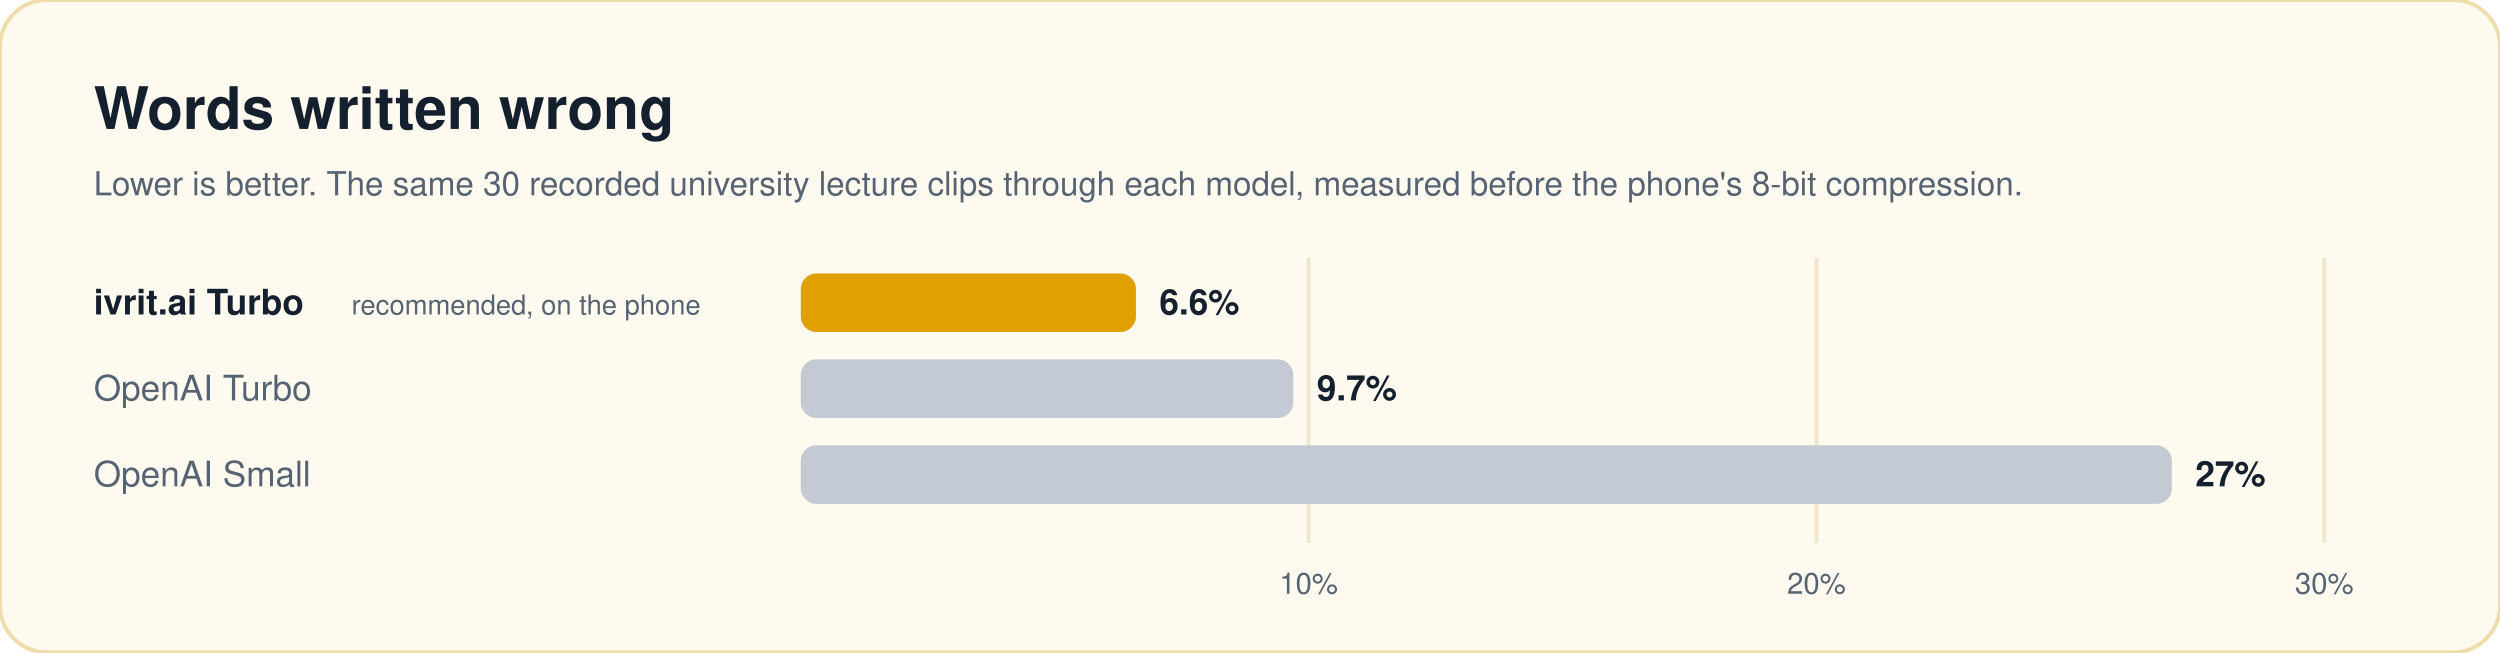
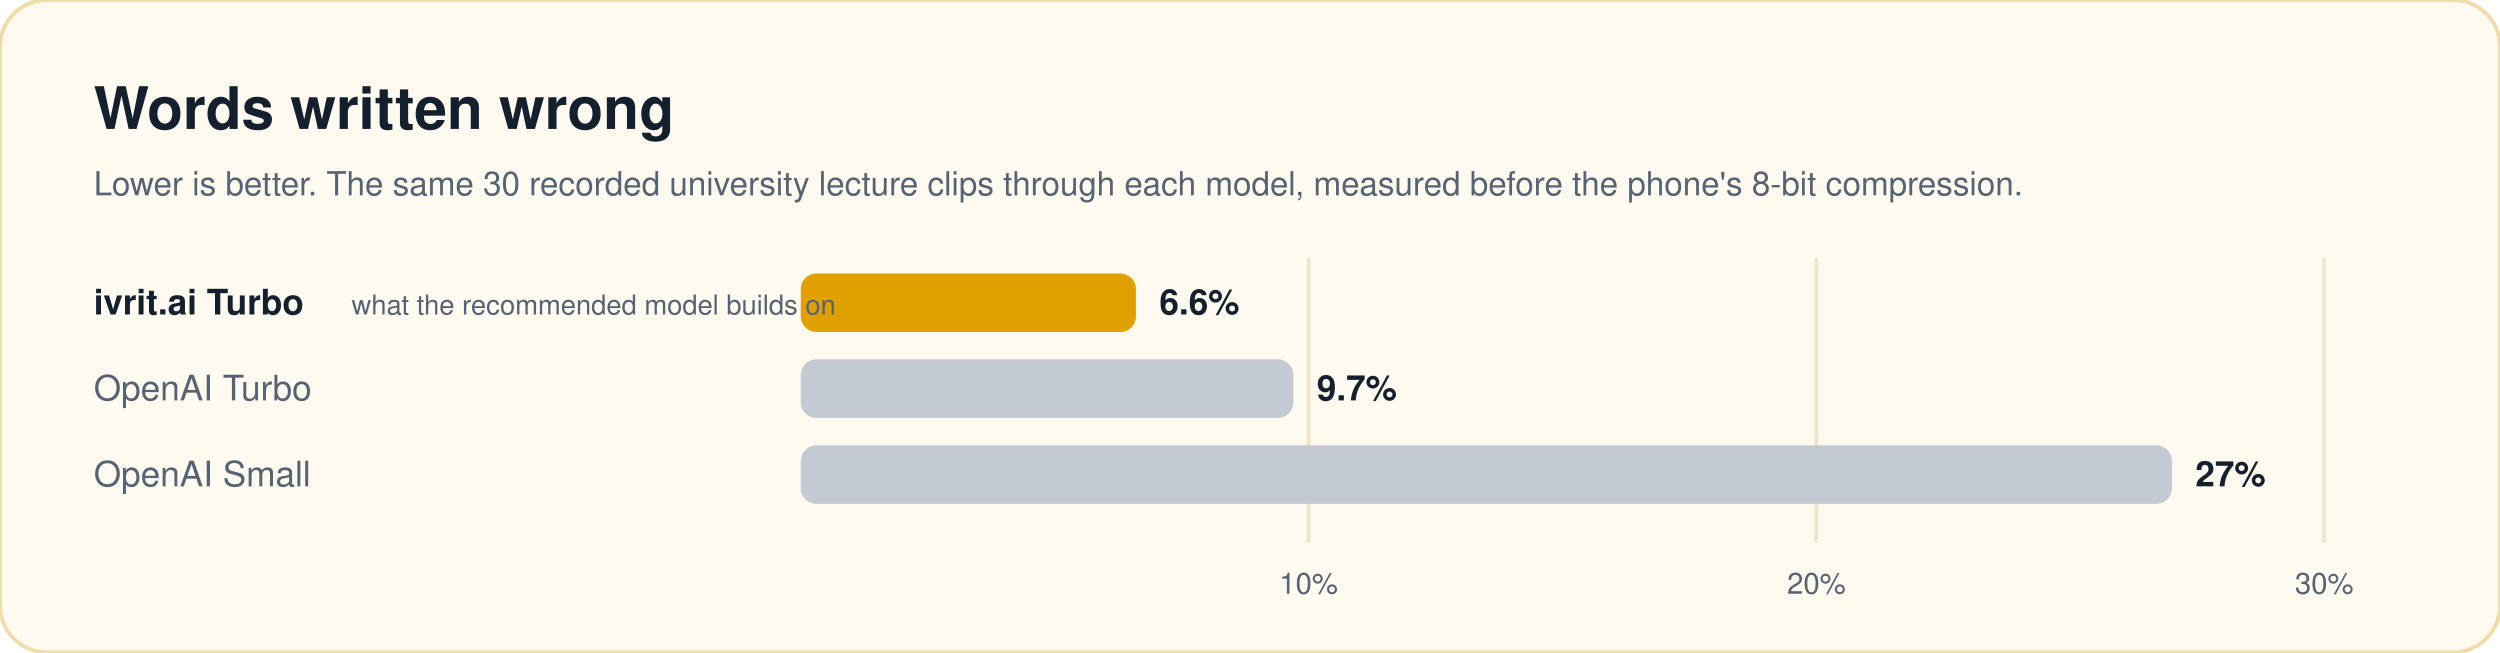
<svg xmlns="http://www.w3.org/2000/svg" width="1280" height="334" viewBox="0 0 1280 334" role="img" aria-label="Words written wrong on 30 recorded lecture clips, lower is better: ivrit.ai Turbo 6.6%, OpenAI Turbo 9.7%, OpenAI Small 27%.">
  <rect width="1280" height="334" rx="24" fill="#fffaf0" stroke="#efdcab" stroke-width="2" />
  <text x="48" y="66" font-family="-apple-system, BlinkMacSystemFont, 'Segoe UI', Helvetica, Arial, sans-serif" font-size="30" font-weight="700" fill="#14202e" text-anchor="start">Words written wrong</text>
  <text x="48" y="100" font-family="-apple-system, BlinkMacSystemFont, 'Segoe UI', Helvetica, Arial, sans-serif" font-size="17" font-weight="500" fill="#566373" text-anchor="start">Lower is better. The same 30 recorded university lecture clips through each model, measured before the phone's 8-bit compression.</text>
  <line x1="670.0" y1="132" x2="670.0" y2="278" stroke="#f0e6cc" stroke-width="2" />
  <text x="670.0" y="304" font-family="-apple-system, BlinkMacSystemFont, 'Segoe UI', Helvetica, Arial, sans-serif" font-size="15" font-weight="500" fill="#566373" text-anchor="middle">10%</text>
  <line x1="930.0" y1="132" x2="930.0" y2="278" stroke="#f0e6cc" stroke-width="2" />
  <text x="930.0" y="304" font-family="-apple-system, BlinkMacSystemFont, 'Segoe UI', Helvetica, Arial, sans-serif" font-size="15" font-weight="500" fill="#566373" text-anchor="middle">20%</text>
  <line x1="1190.0" y1="132" x2="1190.0" y2="278" stroke="#f0e6cc" stroke-width="2" />
  <text x="1190.0" y="304" font-family="-apple-system, BlinkMacSystemFont, 'Segoe UI', Helvetica, Arial, sans-serif" font-size="15" font-weight="500" fill="#566373" text-anchor="middle">30%</text>
  <text x="48" y="161" font-family="-apple-system, BlinkMacSystemFont, 'Segoe UI', Helvetica, Arial, sans-serif" font-size="18" font-weight="700" fill="#14202e" text-anchor="start">ivrit.ai Turbo</text>
  <rect x="410" y="140" width="171.6" height="30" rx="8" fill="#e0a100" />
  <text x="593.6" y="161" font-family="-apple-system, BlinkMacSystemFont, 'Segoe UI', Helvetica, Arial, sans-serif" font-size="18" font-weight="700" fill="#14202e" text-anchor="start">6.6%</text>
-   <text x="180" y="161" font-family="-apple-system, BlinkMacSystemFont, 'Segoe UI', Helvetica, Arial, sans-serif" font-size="14" font-weight="500" fill="#566373" text-anchor="start">recommended, on the phone</text>
+   <text x="180" y="161" font-family="-apple-system, BlinkMacSystemFont, 'Segoe UI', Helvetica, Arial, sans-serif" font-size="14" font-weight="500" fill="#566373" text-anchor="start">what the recommended model builds on</text>
  <text x="48" y="205" font-family="-apple-system, BlinkMacSystemFont, 'Segoe UI', Helvetica, Arial, sans-serif" font-size="18" font-weight="500" fill="#566373" text-anchor="start">OpenAI Turbo</text>
  <rect x="410" y="184" width="252.2" height="30" rx="8" fill="#c3cad3" />
  <text x="674.2" y="205" font-family="-apple-system, BlinkMacSystemFont, 'Segoe UI', Helvetica, Arial, sans-serif" font-size="18" font-weight="700" fill="#14202e" text-anchor="start">9.7%</text>
  <text x="48" y="249" font-family="-apple-system, BlinkMacSystemFont, 'Segoe UI', Helvetica, Arial, sans-serif" font-size="18" font-weight="500" fill="#566373" text-anchor="start">OpenAI Small</text>
  <rect x="410" y="228" width="702.0" height="30" rx="8" fill="#c3cad3" />
  <text x="1124.0" y="249" font-family="-apple-system, BlinkMacSystemFont, 'Segoe UI', Helvetica, Arial, sans-serif" font-size="18" font-weight="700" fill="#14202e" text-anchor="start">27%</text>
</svg>
